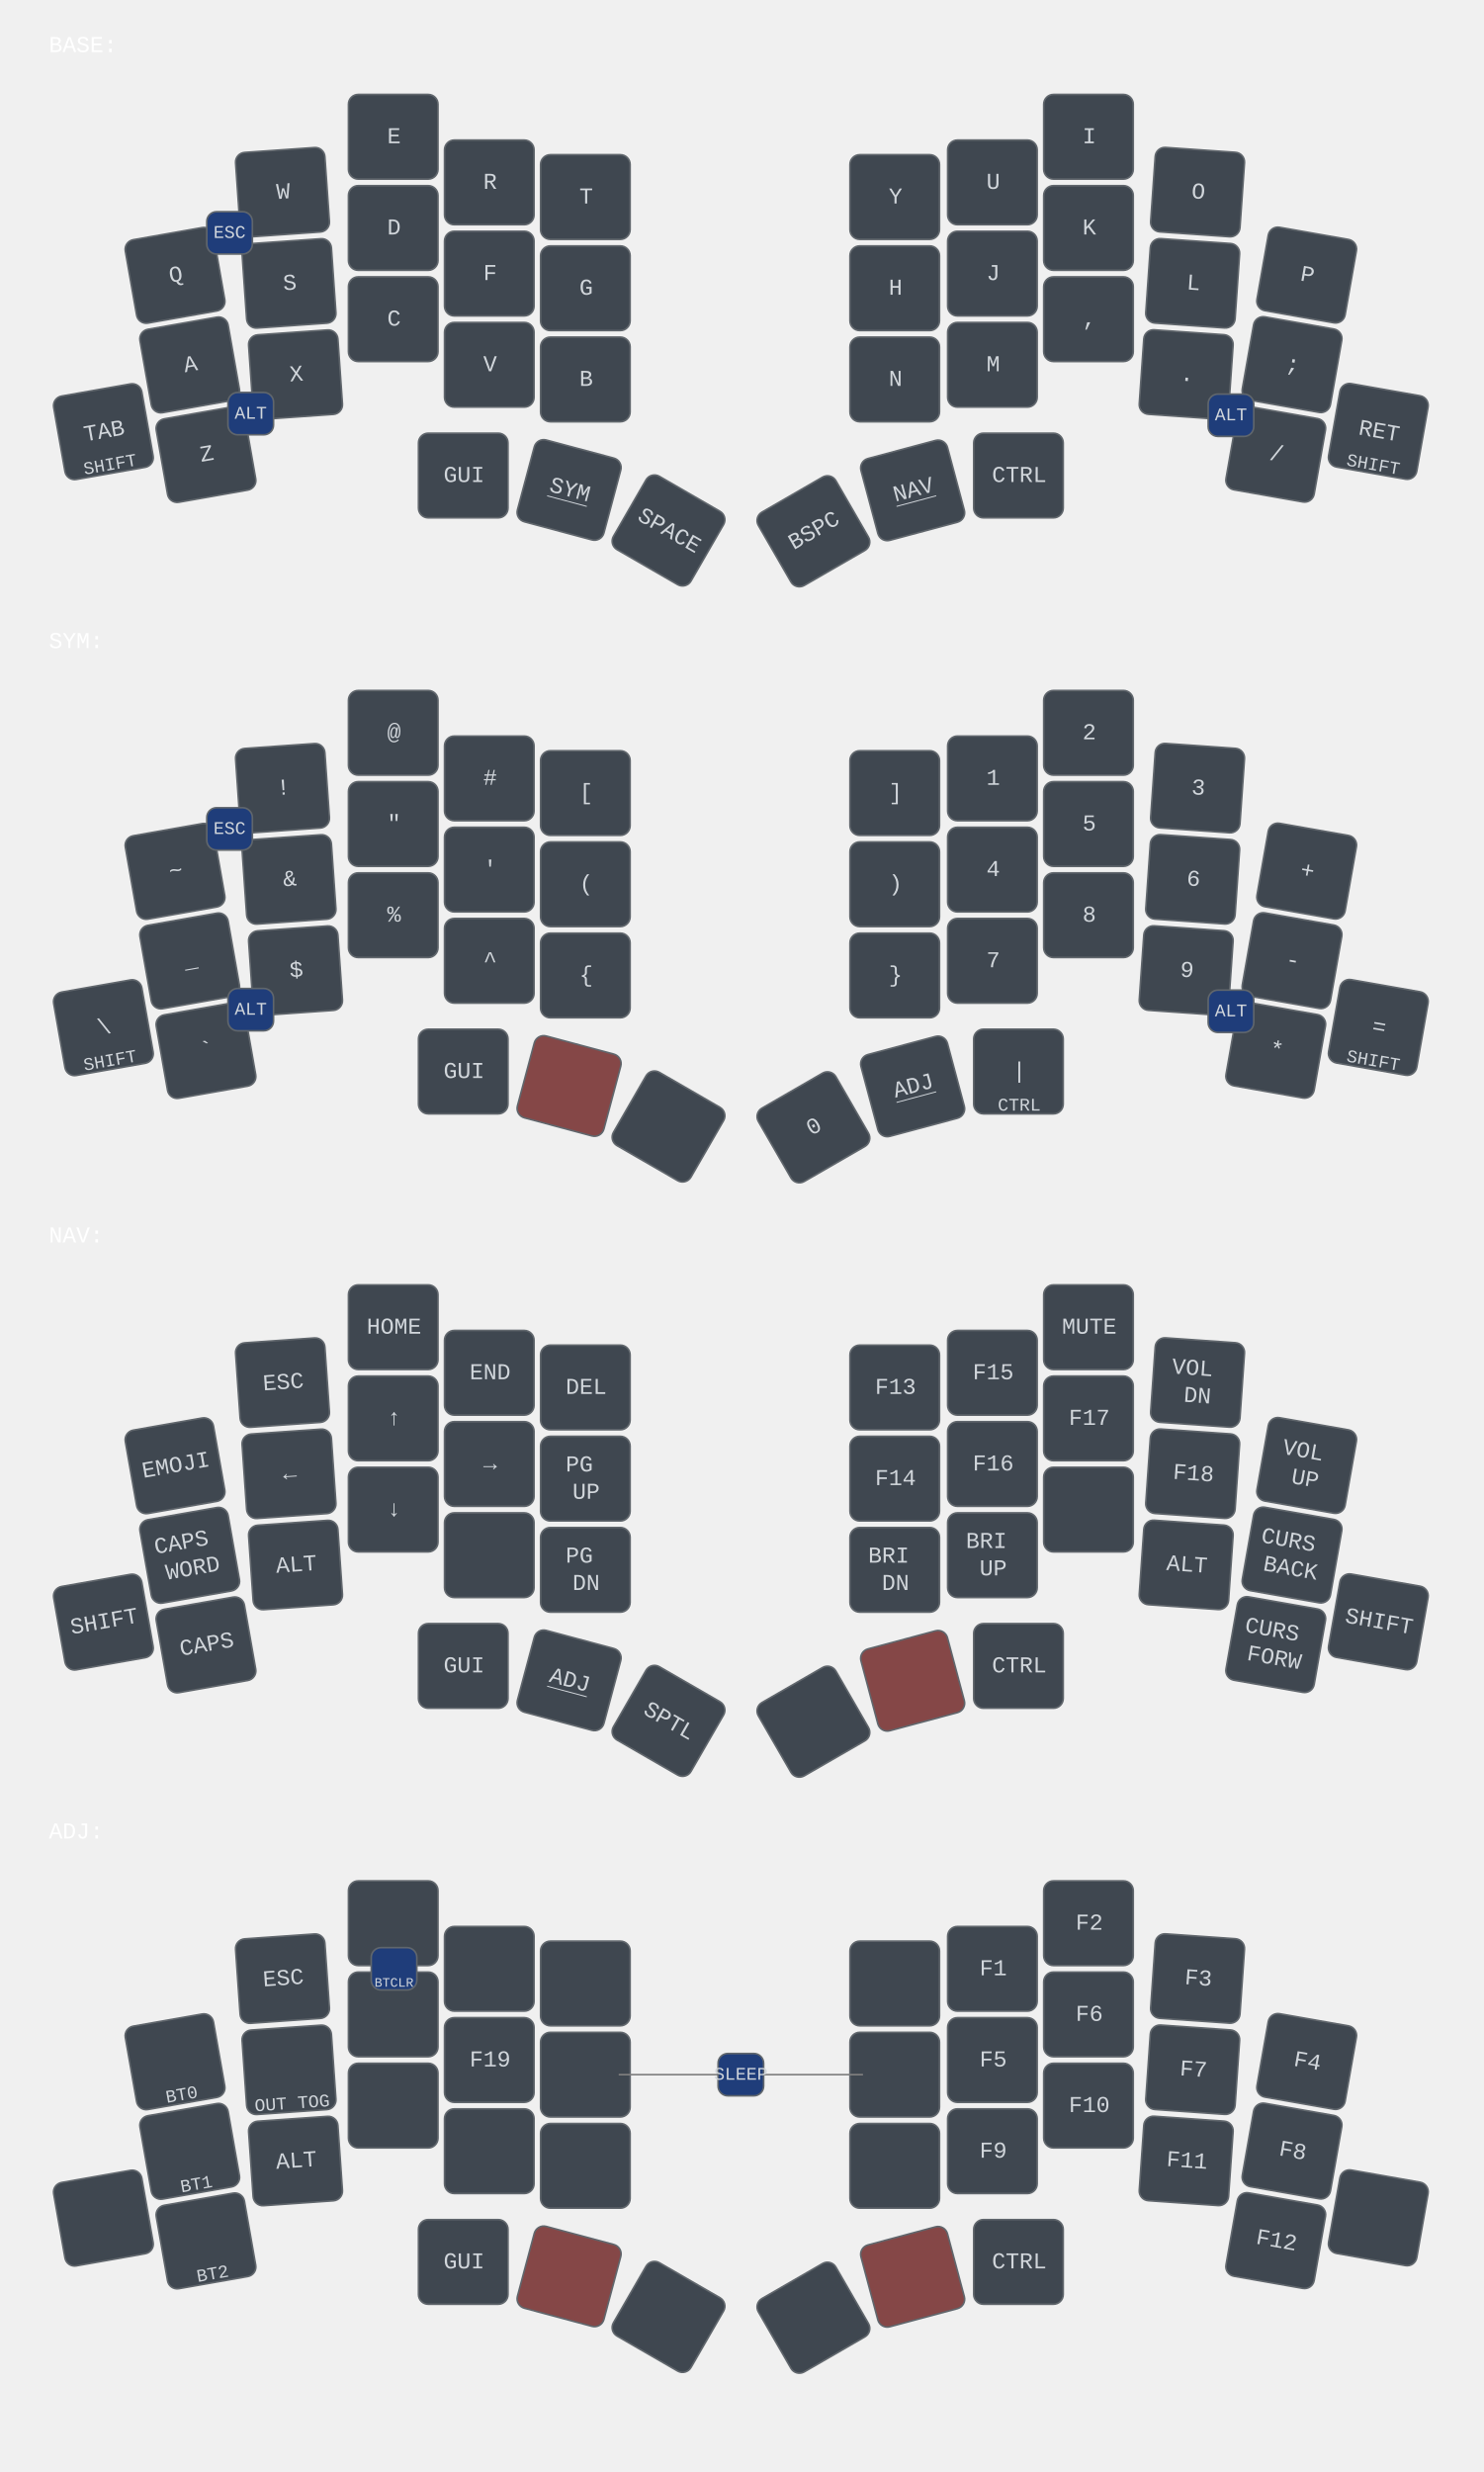
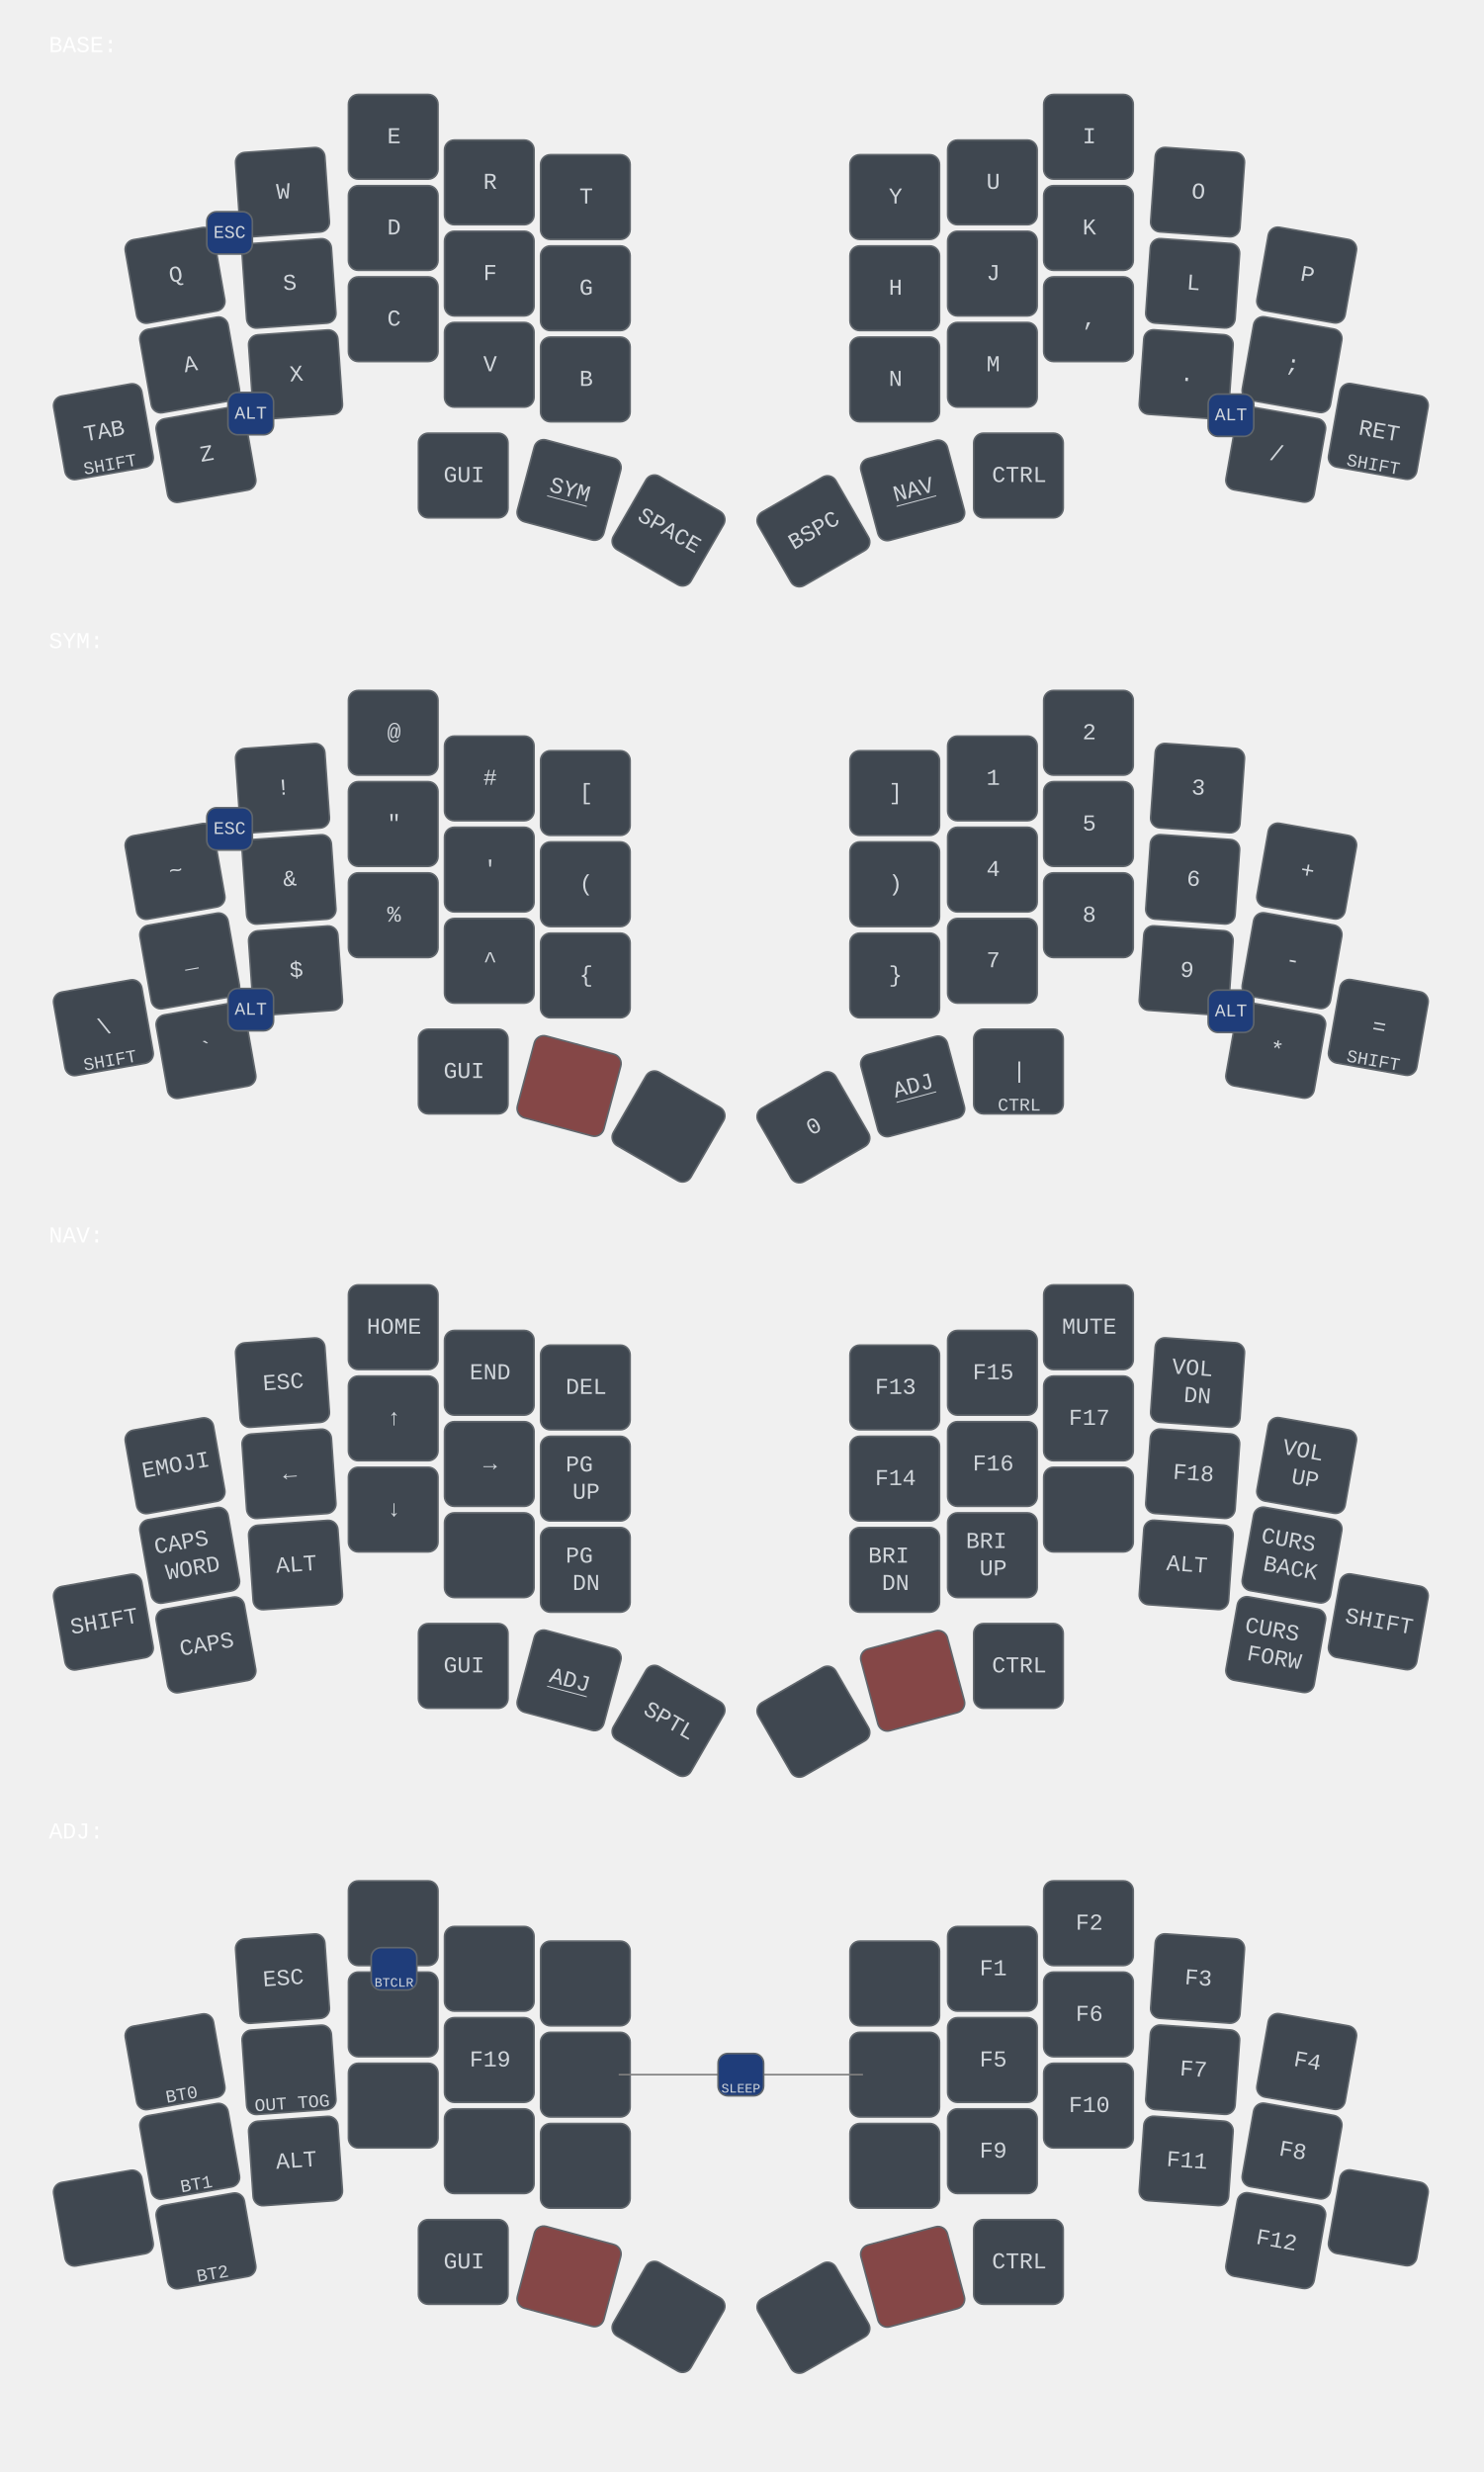
<svg xmlns="http://www.w3.org/2000/svg" width="911" height="1518" viewBox="0 0 911 1518" class="keymap">
  <style>/* inherit to force styles through use tags */
svg path {
    fill: inherit;
}

/* font and background color specifications */
svg.keymap {
    font-family: SFMono-Regular,Consolas,Liberation Mono,Menlo,monospace;
    font-size: 14px;
    font-kerning: normal;
    text-rendering: optimizeLegibility;
    fill: #24292e;
}

/* default key styling */
rect.key {
    fill: #f6f8fa;
}

rect.key, rect.combo {
    stroke: #c9cccf;
    stroke-width: 1;
}

/* default key side styling, only used is draw_key_sides is set */
rect.side {
    filter: brightness(90%);
}

/* color accent for combo boxes */
rect.combo, rect.combo-separate {
    fill: #cdf;
}

/* color accent for held keys */
rect.held, rect.combo.held {
    fill: #fdd;
}

/* color accent for ghost (optional) keys */
rect.ghost, rect.combo.ghost {
    stroke-dasharray: 4, 4;
    stroke-width: 2;
}

text {
    text-anchor: middle;
    dominant-baseline: middle;
}

/* styling for layer labels */
text.label {
    font-weight: bold;
    text-anchor: start;
    stroke: white;
    stroke-width: 4;
    paint-order: stroke;
}

/* styling for optional footer */
text.footer {
    text-anchor: end;
    dominant-baseline: auto;
    stroke: white;
    stroke-width: 4;
    paint-order: stroke;
}

/* styling for combo tap, and key non-tap label text */
text.combo, text.hold, text.shifted, text.left, text.right {
    font-size: 11px;
}

text.hold {
    text-anchor: middle;
    dominant-baseline: auto;
}

text.shifted {
    text-anchor: middle;
    dominant-baseline: hanging;
}

text.left {
    text-anchor: start;
}

text.right {
    text-anchor: end;
}

text.layer-activator {
    text-decoration: underline;
}

/* styling for hold/shifted label text in combo box */
text.combo.hold, text.combo.shifted, text.combo.left, text.combo.right {
    font-size: 8px;
}

/* lighter symbol for transparent keys */
text.trans {
    fill: #7b7e81;
}

/* styling for combo dendrons */
path.combo {
    stroke-width: 1;
    stroke: gray;
    fill: none;
}

/* Start Tabler Icons Cleanup */
/* cannot use height/width with glyphs */
.icon-tabler &gt; path {
    fill: inherit;
    stroke: inherit;
    stroke-width: 2;
}
/* hide tabler's default box */
.icon-tabler &gt; path[stroke="none"][fill="none"] {
    visibility: hidden;
}
/* End Tabler Icons Cleanup */

svg.keymap { fill: #d1d6db; }
rect.key { fill: #3f4750; }
rect.key, rect.combo { stroke: #60666c; }
rect.combo, rect.combo-separate { fill: #1f3d7a; }
rect.held, rect.combo.held { fill: #854747; }
text.label, text.footer { stroke: black; }
text.trans { fill: #7e8184; }
path.combo { stroke: #7f7f7f; }

text.label, text.footer {
  stroke: none;
  fill: #FFF;
  font-weight: 500; 
  paint-order: normal;
}
</style>
  <g transform="translate(30, 0)" class="layer-BASE">
    <text x="0" y="28" class="label" id="BASE">BASE:</text>
    <g transform="translate(0, 56)">
      <g transform="translate(78, 113) rotate(-10.0)" class="key keypos-0">
        <rect rx="6" ry="6" x="-28" y="-26" width="55" height="52" class="key" />
        <text x="0" y="0" class="key tap">Q</text>
      </g>
      <g transform="translate(144, 62) rotate(-4.0)" class="key keypos-1">
        <rect rx="6" ry="6" x="-28" y="-26" width="55" height="52" class="key" />
        <text x="0" y="0" class="key tap">W</text>
      </g>
      <g transform="translate(212, 28)" class="key keypos-2">
        <rect rx="6" ry="6" x="-28" y="-26" width="55" height="52" class="key" />
        <text x="0" y="0" class="key tap">E</text>
      </g>
      <g transform="translate(271, 56)" class="key keypos-3">
        <rect rx="6" ry="6" x="-28" y="-26" width="55" height="52" class="key" />
        <text x="0" y="0" class="key tap">R</text>
      </g>
      <g transform="translate(330, 65)" class="key keypos-4">
        <rect rx="6" ry="6" x="-28" y="-26" width="55" height="52" class="key" />
        <text x="0" y="0" class="key tap">T</text>
      </g>
      <g transform="translate(520, 65)" class="key keypos-5">
        <rect rx="6" ry="6" x="-28" y="-26" width="55" height="52" class="key" />
        <text x="0" y="0" class="key tap">Y</text>
      </g>
      <g transform="translate(580, 56)" class="key keypos-6">
        <rect rx="6" ry="6" x="-28" y="-26" width="55" height="52" class="key" />
        <text x="0" y="0" class="key tap">U</text>
      </g>
      <g transform="translate(639, 28)" class="key keypos-7">
        <rect rx="6" ry="6" x="-28" y="-26" width="55" height="52" class="key" />
        <text x="0" y="0" class="key tap">I</text>
      </g>
      <g transform="translate(706, 62) rotate(4.0)" class="key keypos-8">
        <rect rx="6" ry="6" x="-28" y="-26" width="55" height="52" class="key" />
        <text x="0" y="0" class="key tap">O</text>
      </g>
      <g transform="translate(773, 113) rotate(10.0)" class="key keypos-9">
        <rect rx="6" ry="6" x="-28" y="-26" width="55" height="52" class="key" />
        <text x="0" y="0" class="key tap">P</text>
      </g>
      <g transform="translate(87, 168) rotate(-10.0)" class="key keypos-10">
        <rect rx="6" ry="6" x="-28" y="-26" width="55" height="52" class="key" />
        <text x="0" y="0" class="key tap">A</text>
      </g>
      <g transform="translate(148, 118) rotate(-4.0)" class="key keypos-11">
        <rect rx="6" ry="6" x="-28" y="-26" width="55" height="52" class="key" />
        <text x="0" y="0" class="key tap">S</text>
      </g>
      <g transform="translate(212, 84)" class="key keypos-12">
        <rect rx="6" ry="6" x="-28" y="-26" width="55" height="52" class="key" />
        <text x="0" y="0" class="key tap">D</text>
      </g>
      <g transform="translate(271, 112)" class="key keypos-13">
        <rect rx="6" ry="6" x="-28" y="-26" width="55" height="52" class="key" />
        <text x="0" y="0" class="key tap">F</text>
      </g>
      <g transform="translate(330, 121)" class="key keypos-14">
        <rect rx="6" ry="6" x="-28" y="-26" width="55" height="52" class="key" />
        <text x="0" y="0" class="key tap">G</text>
      </g>
      <g transform="translate(520, 121)" class="key keypos-15">
        <rect rx="6" ry="6" x="-28" y="-26" width="55" height="52" class="key" />
        <text x="0" y="0" class="key tap">H</text>
      </g>
      <g transform="translate(580, 112)" class="key keypos-16">
        <rect rx="6" ry="6" x="-28" y="-26" width="55" height="52" class="key" />
        <text x="0" y="0" class="key tap">J</text>
      </g>
      <g transform="translate(639, 84)" class="key keypos-17">
        <rect rx="6" ry="6" x="-28" y="-26" width="55" height="52" class="key" />
        <text x="0" y="0" class="key tap">K</text>
      </g>
      <g transform="translate(703, 118) rotate(4.0)" class="key keypos-18">
        <rect rx="6" ry="6" x="-28" y="-26" width="55" height="52" class="key" />
        <text x="0" y="0" class="key tap">L</text>
      </g>
      <g transform="translate(764, 168) rotate(10.0)" class="key keypos-19">
        <rect rx="6" ry="6" x="-28" y="-26" width="55" height="52" class="key" />
        <text x="0" y="0" class="key tap">;</text>
      </g>
      <g transform="translate(34, 209) rotate(-10.0)" class="key keypos-20">
        <rect rx="6" ry="6" x="-28" y="-26" width="55" height="52" class="key" />
        <text x="0" y="0" class="key tap">TAB</text>
        <text x="0" y="24" class="key hold">SHIFT</text>
      </g>
      <g transform="translate(97, 223) rotate(-10.0)" class="key keypos-21">
        <rect rx="6" ry="6" x="-28" y="-26" width="55" height="52" class="key" />
        <text x="0" y="0" class="key tap">Z</text>
      </g>
      <g transform="translate(152, 174) rotate(-4.0)" class="key keypos-22">
        <rect rx="6" ry="6" x="-28" y="-26" width="55" height="52" class="key" />
        <text x="0" y="0" class="key tap">X</text>
      </g>
      <g transform="translate(212, 140)" class="key keypos-23">
        <rect rx="6" ry="6" x="-28" y="-26" width="55" height="52" class="key" />
        <text x="0" y="0" class="key tap">C</text>
      </g>
      <g transform="translate(271, 168)" class="key keypos-24">
        <rect rx="6" ry="6" x="-28" y="-26" width="55" height="52" class="key" />
        <text x="0" y="0" class="key tap">V</text>
      </g>
      <g transform="translate(330, 177)" class="key keypos-25">
        <rect rx="6" ry="6" x="-28" y="-26" width="55" height="52" class="key" />
        <text x="0" y="0" class="key tap">B</text>
      </g>
      <g transform="translate(520, 177)" class="key keypos-26">
        <rect rx="6" ry="6" x="-28" y="-26" width="55" height="52" class="key" />
        <text x="0" y="0" class="key tap">N</text>
      </g>
      <g transform="translate(580, 168)" class="key keypos-27">
        <rect rx="6" ry="6" x="-28" y="-26" width="55" height="52" class="key" />
        <text x="0" y="0" class="key tap">M</text>
      </g>
      <g transform="translate(639, 140)" class="key keypos-28">
        <rect rx="6" ry="6" x="-28" y="-26" width="55" height="52" class="key" />
        <text x="0" y="0" class="key tap">,</text>
      </g>
      <g transform="translate(699, 174) rotate(4.0)" class="key keypos-29">
        <rect rx="6" ry="6" x="-28" y="-26" width="55" height="52" class="key" />
        <text x="0" y="0" class="key tap">.</text>
      </g>
      <g transform="translate(754, 223) rotate(10.0)" class="key keypos-30">
        <rect rx="6" ry="6" x="-28" y="-26" width="55" height="52" class="key" />
        <text x="0" y="0" class="key tap">/</text>
      </g>
      <g transform="translate(817, 209) rotate(10.0)" class="key keypos-31">
        <rect rx="6" ry="6" x="-28" y="-26" width="55" height="52" class="key" />
        <text x="0" y="0" class="key tap">RET</text>
        <text x="0" y="24" class="key hold">SHIFT</text>
      </g>
      <g transform="translate(255, 236)" class="key keypos-32">
        <rect rx="6" ry="6" x="-28" y="-26" width="55" height="52" class="key" />
        <text x="0" y="0" class="key tap">GUI</text>
      </g>
      <g transform="translate(320, 245) rotate(15.0)" class="key keypos-33">
        <rect rx="6" ry="6" x="-28" y="-26" width="55" height="52" class="key" />
        <a href="#SYM">
          <text x="0" y="0" class="key tap layer-activator">SYM</text>
        </a>
      </g>
      <g transform="translate(381, 270) rotate(30.0)" class="key keypos-34">
        <rect rx="6" ry="6" x="-28" y="-26" width="55" height="52" class="key" />
        <text x="0" y="0" class="key tap">SPACE</text>
      </g>
      <g transform="translate(470, 270) rotate(-30.0)" class="key keypos-35">
        <rect rx="6" ry="6" x="-28" y="-26" width="55" height="52" class="key" />
        <text x="0" y="0" class="key tap">BSPC</text>
      </g>
      <g transform="translate(531, 245) rotate(-15.0)" class="key keypos-36">
        <rect rx="6" ry="6" x="-28" y="-26" width="55" height="52" class="key" />
        <a href="#NAV">
          <text x="0" y="0" class="key tap layer-activator">NAV</text>
        </a>
      </g>
      <g transform="translate(596, 236)" class="key keypos-37">
        <rect rx="6" ry="6" x="-28" y="-26" width="55" height="52" class="key" />
        <text x="0" y="0" class="key tap">CTRL</text>
      </g>
      <g class="combo combopos-0">
        <rect rx="6" ry="6" x="97" y="74" width="28" height="26" class="combo" />
        <text x="111" y="87" class="combo tap">ESC</text>
      </g>
      <g class="combo combopos-1">
        <rect rx="6" ry="6" x="110" y="185" width="28" height="26" class="combo" />
        <text x="124" y="198" class="combo tap">ALT</text>
      </g>
      <g class="combo combopos-2">
        <rect rx="6" ry="6" x="712" y="186" width="28" height="26" class="combo" />
        <text x="726" y="199" class="combo tap">ALT</text>
      </g>
    </g>
  </g>
  <g transform="translate(30, 366)" class="layer-SYM">
    <text x="0" y="28" class="label" id="SYM">SYM:</text>
    <g transform="translate(0, 56)">
      <g transform="translate(78, 113) rotate(-10.0)" class="key keypos-0">
        <rect rx="6" ry="6" x="-28" y="-26" width="55" height="52" class="key" />
        <text x="0" y="0" class="key tap">~</text>
      </g>
      <g transform="translate(144, 62) rotate(-4.0)" class="key keypos-1">
        <rect rx="6" ry="6" x="-28" y="-26" width="55" height="52" class="key" />
        <text x="0" y="0" class="key tap">!</text>
      </g>
      <g transform="translate(212, 28)" class="key keypos-2">
        <rect rx="6" ry="6" x="-28" y="-26" width="55" height="52" class="key" />
        <text x="0" y="0" class="key tap">@</text>
      </g>
      <g transform="translate(271, 56)" class="key keypos-3">
        <rect rx="6" ry="6" x="-28" y="-26" width="55" height="52" class="key" />
        <text x="0" y="0" class="key tap">#</text>
      </g>
      <g transform="translate(330, 65)" class="key keypos-4">
        <rect rx="6" ry="6" x="-28" y="-26" width="55" height="52" class="key" />
        <text x="0" y="0" class="key tap">[</text>
      </g>
      <g transform="translate(520, 65)" class="key keypos-5">
        <rect rx="6" ry="6" x="-28" y="-26" width="55" height="52" class="key" />
        <text x="0" y="0" class="key tap">]</text>
      </g>
      <g transform="translate(580, 56)" class="key keypos-6">
        <rect rx="6" ry="6" x="-28" y="-26" width="55" height="52" class="key" />
        <text x="0" y="0" class="key tap">1</text>
      </g>
      <g transform="translate(639, 28)" class="key keypos-7">
        <rect rx="6" ry="6" x="-28" y="-26" width="55" height="52" class="key" />
        <text x="0" y="0" class="key tap">2</text>
      </g>
      <g transform="translate(706, 62) rotate(4.0)" class="key keypos-8">
        <rect rx="6" ry="6" x="-28" y="-26" width="55" height="52" class="key" />
        <text x="0" y="0" class="key tap">3</text>
      </g>
      <g transform="translate(773, 113) rotate(10.0)" class="key keypos-9">
        <rect rx="6" ry="6" x="-28" y="-26" width="55" height="52" class="key" />
        <text x="0" y="0" class="key tap">+</text>
      </g>
      <g transform="translate(87, 168) rotate(-10.0)" class="key keypos-10">
        <rect rx="6" ry="6" x="-28" y="-26" width="55" height="52" class="key" />
        <text x="0" y="0" class="key tap">_</text>
      </g>
      <g transform="translate(148, 118) rotate(-4.0)" class="key keypos-11">
        <rect rx="6" ry="6" x="-28" y="-26" width="55" height="52" class="key" />
        <text x="0" y="0" class="key tap">&amp;</text>
      </g>
      <g transform="translate(212, 84)" class="key keypos-12">
        <rect rx="6" ry="6" x="-28" y="-26" width="55" height="52" class="key" />
        <text x="0" y="0" class="key tap">"</text>
      </g>
      <g transform="translate(271, 112)" class="key keypos-13">
        <rect rx="6" ry="6" x="-28" y="-26" width="55" height="52" class="key" />
        <text x="0" y="0" class="key tap">'</text>
      </g>
      <g transform="translate(330, 121)" class="key keypos-14">
        <rect rx="6" ry="6" x="-28" y="-26" width="55" height="52" class="key" />
        <text x="0" y="0" class="key tap">(</text>
      </g>
      <g transform="translate(520, 121)" class="key keypos-15">
        <rect rx="6" ry="6" x="-28" y="-26" width="55" height="52" class="key" />
        <text x="0" y="0" class="key tap">)</text>
      </g>
      <g transform="translate(580, 112)" class="key keypos-16">
        <rect rx="6" ry="6" x="-28" y="-26" width="55" height="52" class="key" />
        <text x="0" y="0" class="key tap">4</text>
      </g>
      <g transform="translate(639, 84)" class="key keypos-17">
        <rect rx="6" ry="6" x="-28" y="-26" width="55" height="52" class="key" />
        <text x="0" y="0" class="key tap">5</text>
      </g>
      <g transform="translate(703, 118) rotate(4.0)" class="key keypos-18">
        <rect rx="6" ry="6" x="-28" y="-26" width="55" height="52" class="key" />
        <text x="0" y="0" class="key tap">6</text>
      </g>
      <g transform="translate(764, 168) rotate(10.0)" class="key keypos-19">
        <rect rx="6" ry="6" x="-28" y="-26" width="55" height="52" class="key" />
        <text x="0" y="0" class="key tap">-</text>
      </g>
      <g transform="translate(34, 209) rotate(-10.0)" class="key keypos-20">
        <rect rx="6" ry="6" x="-28" y="-26" width="55" height="52" class="key" />
        <text x="0" y="0" class="key tap">\</text>
        <text x="0" y="24" class="key hold">SHIFT</text>
      </g>
      <g transform="translate(97, 223) rotate(-10.0)" class="key keypos-21">
        <rect rx="6" ry="6" x="-28" y="-26" width="55" height="52" class="key" />
        <text x="0" y="0" class="key tap">`</text>
      </g>
      <g transform="translate(152, 174) rotate(-4.0)" class="key keypos-22">
        <rect rx="6" ry="6" x="-28" y="-26" width="55" height="52" class="key" />
        <text x="0" y="0" class="key tap">$</text>
      </g>
      <g transform="translate(212, 140)" class="key keypos-23">
        <rect rx="6" ry="6" x="-28" y="-26" width="55" height="52" class="key" />
        <text x="0" y="0" class="key tap">%</text>
      </g>
      <g transform="translate(271, 168)" class="key keypos-24">
        <rect rx="6" ry="6" x="-28" y="-26" width="55" height="52" class="key" />
        <text x="0" y="0" class="key tap">^</text>
      </g>
      <g transform="translate(330, 177)" class="key keypos-25">
        <rect rx="6" ry="6" x="-28" y="-26" width="55" height="52" class="key" />
        <text x="0" y="0" class="key tap">{</text>
      </g>
      <g transform="translate(520, 177)" class="key keypos-26">
        <rect rx="6" ry="6" x="-28" y="-26" width="55" height="52" class="key" />
        <text x="0" y="0" class="key tap">}</text>
      </g>
      <g transform="translate(580, 168)" class="key keypos-27">
        <rect rx="6" ry="6" x="-28" y="-26" width="55" height="52" class="key" />
        <text x="0" y="0" class="key tap">7</text>
      </g>
      <g transform="translate(639, 140)" class="key keypos-28">
        <rect rx="6" ry="6" x="-28" y="-26" width="55" height="52" class="key" />
        <text x="0" y="0" class="key tap">8</text>
      </g>
      <g transform="translate(699, 174) rotate(4.0)" class="key keypos-29">
        <rect rx="6" ry="6" x="-28" y="-26" width="55" height="52" class="key" />
        <text x="0" y="0" class="key tap">9</text>
      </g>
      <g transform="translate(754, 223) rotate(10.0)" class="key keypos-30">
        <rect rx="6" ry="6" x="-28" y="-26" width="55" height="52" class="key" />
        <text x="0" y="0" class="key tap">*</text>
      </g>
      <g transform="translate(817, 209) rotate(10.0)" class="key keypos-31">
        <rect rx="6" ry="6" x="-28" y="-26" width="55" height="52" class="key" />
        <text x="0" y="0" class="key tap">=</text>
        <text x="0" y="24" class="key hold">SHIFT</text>
      </g>
      <g transform="translate(255, 236)" class="key keypos-32">
        <rect rx="6" ry="6" x="-28" y="-26" width="55" height="52" class="key" />
        <text x="0" y="0" class="key tap">GUI</text>
      </g>
      <g transform="translate(320, 245) rotate(15.0)" class="key held keypos-33">
        <rect rx="6" ry="6" x="-28" y="-26" width="55" height="52" class="key held" />
      </g>
      <g transform="translate(381, 270) rotate(30.0)" class="key keypos-34">
        <rect rx="6" ry="6" x="-28" y="-26" width="55" height="52" class="key" />
      </g>
      <g transform="translate(470, 270) rotate(-30.0)" class="key keypos-35">
        <rect rx="6" ry="6" x="-28" y="-26" width="55" height="52" class="key" />
        <text x="0" y="0" class="key tap">0</text>
      </g>
      <g transform="translate(531, 245) rotate(-15.0)" class="key keypos-36">
        <rect rx="6" ry="6" x="-28" y="-26" width="55" height="52" class="key" />
        <a href="#ADJ">
          <text x="0" y="0" class="key tap layer-activator">ADJ</text>
        </a>
      </g>
      <g transform="translate(596, 236)" class="key keypos-37">
        <rect rx="6" ry="6" x="-28" y="-26" width="55" height="52" class="key" />
        <text x="0" y="0" class="key tap">|</text>
        <text x="0" y="24" class="key hold">CTRL</text>
      </g>
      <g class="combo combopos-0">
        <rect rx="6" ry="6" x="97" y="74" width="28" height="26" class="combo" />
        <text x="111" y="87" class="combo tap">ESC</text>
      </g>
      <g class="combo combopos-1">
        <rect rx="6" ry="6" x="110" y="185" width="28" height="26" class="combo" />
        <text x="124" y="198" class="combo tap">ALT</text>
      </g>
      <g class="combo combopos-2">
        <rect rx="6" ry="6" x="712" y="186" width="28" height="26" class="combo" />
        <text x="726" y="199" class="combo tap">ALT</text>
      </g>
    </g>
  </g>
  <g transform="translate(30, 731)" class="layer-NAV">
    <text x="0" y="28" class="label" id="NAV">NAV:</text>
    <g transform="translate(0, 56)">
      <g transform="translate(78, 113) rotate(-10.0)" class="key keypos-0">
        <rect rx="6" ry="6" x="-28" y="-26" width="55" height="52" class="key" />
        <text x="0" y="0" class="key tap">EMOJI</text>
      </g>
      <g transform="translate(144, 62) rotate(-4.0)" class="key keypos-1">
        <rect rx="6" ry="6" x="-28" y="-26" width="55" height="52" class="key" />
        <text x="0" y="0" class="key tap">ESC</text>
      </g>
      <g transform="translate(212, 28)" class="key keypos-2">
        <rect rx="6" ry="6" x="-28" y="-26" width="55" height="52" class="key" />
        <text x="0" y="0" class="key tap">HOME</text>
      </g>
      <g transform="translate(271, 56)" class="key keypos-3">
        <rect rx="6" ry="6" x="-28" y="-26" width="55" height="52" class="key" />
        <text x="0" y="0" class="key tap">END</text>
      </g>
      <g transform="translate(330, 65)" class="key keypos-4">
        <rect rx="6" ry="6" x="-28" y="-26" width="55" height="52" class="key" />
        <text x="0" y="0" class="key tap">DEL</text>
      </g>
      <g transform="translate(520, 65)" class="key keypos-5">
        <rect rx="6" ry="6" x="-28" y="-26" width="55" height="52" class="key" />
        <text x="0" y="0" class="key tap">F13</text>
      </g>
      <g transform="translate(580, 56)" class="key keypos-6">
        <rect rx="6" ry="6" x="-28" y="-26" width="55" height="52" class="key" />
        <text x="0" y="0" class="key tap">F15</text>
      </g>
      <g transform="translate(639, 28)" class="key keypos-7">
        <rect rx="6" ry="6" x="-28" y="-26" width="55" height="52" class="key" />
        <text x="0" y="0" class="key tap">MUTE</text>
      </g>
      <g transform="translate(706, 62) rotate(4.0)" class="key keypos-8">
        <rect rx="6" ry="6" x="-28" y="-26" width="55" height="52" class="key" />
        <text x="0" y="0" class="key tap">
          <tspan x="0" dy="-0.6em">VOL</tspan>
          <tspan x="0" dy="1.2em">DN</tspan>
        </text>
      </g>
      <g transform="translate(773, 113) rotate(10.0)" class="key keypos-9">
        <rect rx="6" ry="6" x="-28" y="-26" width="55" height="52" class="key" />
        <text x="0" y="0" class="key tap">
          <tspan x="0" dy="-0.6em">VOL</tspan>
          <tspan x="0" dy="1.2em">UP</tspan>
        </text>
      </g>
      <g transform="translate(87, 168) rotate(-10.0)" class="key keypos-10">
        <rect rx="6" ry="6" x="-28" y="-26" width="55" height="52" class="key" />
        <text x="0" y="0" class="key tap">
          <tspan x="0" dy="-0.6em">CAPS</tspan>
          <tspan x="0" dy="1.2em">WORD</tspan>
        </text>
      </g>
      <g transform="translate(148, 118) rotate(-4.0)" class="key keypos-11">
        <rect rx="6" ry="6" x="-28" y="-26" width="55" height="52" class="key" />
        <text x="0" y="0" class="key tap">←</text>
      </g>
      <g transform="translate(212, 84)" class="key keypos-12">
        <rect rx="6" ry="6" x="-28" y="-26" width="55" height="52" class="key" />
        <text x="0" y="0" class="key tap">↑</text>
      </g>
      <g transform="translate(271, 112)" class="key keypos-13">
        <rect rx="6" ry="6" x="-28" y="-26" width="55" height="52" class="key" />
        <text x="0" y="0" class="key tap">→</text>
      </g>
      <g transform="translate(330, 121)" class="key keypos-14">
        <rect rx="6" ry="6" x="-28" y="-26" width="55" height="52" class="key" />
        <text x="0" y="0" class="key tap">
          <tspan x="0" dy="-0.6em">PG</tspan>
          <tspan x="0" dy="1.2em">UP</tspan>
        </text>
      </g>
      <g transform="translate(520, 121)" class="key keypos-15">
        <rect rx="6" ry="6" x="-28" y="-26" width="55" height="52" class="key" />
        <text x="0" y="0" class="key tap">F14</text>
      </g>
      <g transform="translate(580, 112)" class="key keypos-16">
        <rect rx="6" ry="6" x="-28" y="-26" width="55" height="52" class="key" />
        <text x="0" y="0" class="key tap">F16</text>
      </g>
      <g transform="translate(639, 84)" class="key keypos-17">
        <rect rx="6" ry="6" x="-28" y="-26" width="55" height="52" class="key" />
        <text x="0" y="0" class="key tap">F17</text>
      </g>
      <g transform="translate(703, 118) rotate(4.0)" class="key keypos-18">
        <rect rx="6" ry="6" x="-28" y="-26" width="55" height="52" class="key" />
        <text x="0" y="0" class="key tap">F18</text>
      </g>
      <g transform="translate(764, 168) rotate(10.0)" class="key keypos-19">
        <rect rx="6" ry="6" x="-28" y="-26" width="55" height="52" class="key" />
        <text x="0" y="0" class="key tap">
          <tspan x="0" dy="-0.6em">CURS</tspan>
          <tspan x="0" dy="1.2em">BACK</tspan>
        </text>
      </g>
      <g transform="translate(34, 209) rotate(-10.0)" class="key keypos-20">
        <rect rx="6" ry="6" x="-28" y="-26" width="55" height="52" class="key" />
        <text x="0" y="0" class="key tap">SHIFT</text>
      </g>
      <g transform="translate(97, 223) rotate(-10.0)" class="key keypos-21">
        <rect rx="6" ry="6" x="-28" y="-26" width="55" height="52" class="key" />
        <text x="0" y="0" class="key tap">CAPS</text>
      </g>
      <g transform="translate(152, 174) rotate(-4.0)" class="key keypos-22">
        <rect rx="6" ry="6" x="-28" y="-26" width="55" height="52" class="key" />
        <text x="0" y="0" class="key tap">ALT</text>
      </g>
      <g transform="translate(212, 140)" class="key keypos-23">
        <rect rx="6" ry="6" x="-28" y="-26" width="55" height="52" class="key" />
        <text x="0" y="0" class="key tap">↓</text>
      </g>
      <g transform="translate(271, 168)" class="key keypos-24">
        <rect rx="6" ry="6" x="-28" y="-26" width="55" height="52" class="key" />
      </g>
      <g transform="translate(330, 177)" class="key keypos-25">
        <rect rx="6" ry="6" x="-28" y="-26" width="55" height="52" class="key" />
        <text x="0" y="0" class="key tap">
          <tspan x="0" dy="-0.6em">PG</tspan>
          <tspan x="0" dy="1.2em">DN</tspan>
        </text>
      </g>
      <g transform="translate(520, 177)" class="key keypos-26">
        <rect rx="6" ry="6" x="-28" y="-26" width="55" height="52" class="key" />
        <text x="0" y="0" class="key tap">
          <tspan x="0" dy="-0.6em">BRI</tspan>
          <tspan x="0" dy="1.2em">DN</tspan>
        </text>
      </g>
      <g transform="translate(580, 168)" class="key keypos-27">
        <rect rx="6" ry="6" x="-28" y="-26" width="55" height="52" class="key" />
        <text x="0" y="0" class="key tap">
          <tspan x="0" dy="-0.6em">BRI</tspan>
          <tspan x="0" dy="1.2em">UP</tspan>
        </text>
      </g>
      <g transform="translate(639, 140)" class="key keypos-28">
        <rect rx="6" ry="6" x="-28" y="-26" width="55" height="52" class="key" />
      </g>
      <g transform="translate(699, 174) rotate(4.0)" class="key keypos-29">
        <rect rx="6" ry="6" x="-28" y="-26" width="55" height="52" class="key" />
        <text x="0" y="0" class="key tap">ALT</text>
      </g>
      <g transform="translate(754, 223) rotate(10.0)" class="key keypos-30">
        <rect rx="6" ry="6" x="-28" y="-26" width="55" height="52" class="key" />
        <text x="0" y="0" class="key tap">
          <tspan x="0" dy="-0.6em">CURS</tspan>
          <tspan x="0" dy="1.2em">FORW</tspan>
        </text>
      </g>
      <g transform="translate(817, 209) rotate(10.0)" class="key keypos-31">
        <rect rx="6" ry="6" x="-28" y="-26" width="55" height="52" class="key" />
        <text x="0" y="0" class="key tap">SHIFT</text>
      </g>
      <g transform="translate(255, 236)" class="key keypos-32">
        <rect rx="6" ry="6" x="-28" y="-26" width="55" height="52" class="key" />
        <text x="0" y="0" class="key tap">GUI</text>
      </g>
      <g transform="translate(320, 245) rotate(15.0)" class="key keypos-33">
        <rect rx="6" ry="6" x="-28" y="-26" width="55" height="52" class="key" />
        <a href="#ADJ">
          <text x="0" y="0" class="key tap layer-activator">ADJ</text>
        </a>
      </g>
      <g transform="translate(381, 270) rotate(30.0)" class="key keypos-34">
        <rect rx="6" ry="6" x="-28" y="-26" width="55" height="52" class="key" />
        <text x="0" y="0" class="key tap">SPTL</text>
      </g>
      <g transform="translate(470, 270) rotate(-30.0)" class="key keypos-35">
        <rect rx="6" ry="6" x="-28" y="-26" width="55" height="52" class="key" />
      </g>
      <g transform="translate(531, 245) rotate(-15.0)" class="key held keypos-36">
        <rect rx="6" ry="6" x="-28" y="-26" width="55" height="52" class="key held" />
      </g>
      <g transform="translate(596, 236)" class="key keypos-37">
        <rect rx="6" ry="6" x="-28" y="-26" width="55" height="52" class="key" />
        <text x="0" y="0" class="key tap">CTRL</text>
      </g>
    </g>
  </g>
  <g transform="translate(30, 1097)" class="layer-ADJ">
    <text x="0" y="28" class="label" id="ADJ">ADJ:</text>
    <g transform="translate(0, 56)">
      <g transform="translate(78, 113) rotate(-10.0)" class="key keypos-0">
        <rect rx="6" ry="6" x="-28" y="-26" width="55" height="52" class="key" />
        <text x="0" y="24" class="key hold">BT0</text>
      </g>
      <g transform="translate(144, 62) rotate(-4.0)" class="key keypos-1">
        <rect rx="6" ry="6" x="-28" y="-26" width="55" height="52" class="key" />
        <text x="0" y="0" class="key tap">ESC</text>
      </g>
      <g transform="translate(212, 28)" class="key keypos-2">
        <rect rx="6" ry="6" x="-28" y="-26" width="55" height="52" class="key" />
      </g>
      <g transform="translate(271, 56)" class="key keypos-3">
        <rect rx="6" ry="6" x="-28" y="-26" width="55" height="52" class="key" />
      </g>
      <g transform="translate(330, 65)" class="key keypos-4">
        <rect rx="6" ry="6" x="-28" y="-26" width="55" height="52" class="key" />
      </g>
      <g transform="translate(520, 65)" class="key keypos-5">
        <rect rx="6" ry="6" x="-28" y="-26" width="55" height="52" class="key" />
      </g>
      <g transform="translate(580, 56)" class="key keypos-6">
        <rect rx="6" ry="6" x="-28" y="-26" width="55" height="52" class="key" />
        <text x="0" y="0" class="key tap">F1</text>
      </g>
      <g transform="translate(639, 28)" class="key keypos-7">
        <rect rx="6" ry="6" x="-28" y="-26" width="55" height="52" class="key" />
        <text x="0" y="0" class="key tap">F2</text>
      </g>
      <g transform="translate(706, 62) rotate(4.0)" class="key keypos-8">
        <rect rx="6" ry="6" x="-28" y="-26" width="55" height="52" class="key" />
        <text x="0" y="0" class="key tap">F3</text>
      </g>
      <g transform="translate(773, 113) rotate(10.0)" class="key keypos-9">
        <rect rx="6" ry="6" x="-28" y="-26" width="55" height="52" class="key" />
        <text x="0" y="0" class="key tap">F4</text>
      </g>
      <g transform="translate(87, 168) rotate(-10.0)" class="key keypos-10">
        <rect rx="6" ry="6" x="-28" y="-26" width="55" height="52" class="key" />
        <text x="0" y="24" class="key hold">BT1</text>
      </g>
      <g transform="translate(148, 118) rotate(-4.0)" class="key keypos-11">
        <rect rx="6" ry="6" x="-28" y="-26" width="55" height="52" class="key" />
        <text x="0" y="24" class="key hold">OUT TOG</text>
      </g>
      <g transform="translate(212, 84)" class="key keypos-12">
        <rect rx="6" ry="6" x="-28" y="-26" width="55" height="52" class="key" />
      </g>
      <g transform="translate(271, 112)" class="key keypos-13">
        <rect rx="6" ry="6" x="-28" y="-26" width="55" height="52" class="key" />
        <text x="0" y="0" class="key tap">F19</text>
      </g>
      <g transform="translate(330, 121)" class="key keypos-14">
        <rect rx="6" ry="6" x="-28" y="-26" width="55" height="52" class="key" />
      </g>
      <g transform="translate(520, 121)" class="key keypos-15">
        <rect rx="6" ry="6" x="-28" y="-26" width="55" height="52" class="key" />
      </g>
      <g transform="translate(580, 112)" class="key keypos-16">
        <rect rx="6" ry="6" x="-28" y="-26" width="55" height="52" class="key" />
        <text x="0" y="0" class="key tap">F5</text>
      </g>
      <g transform="translate(639, 84)" class="key keypos-17">
        <rect rx="6" ry="6" x="-28" y="-26" width="55" height="52" class="key" />
        <text x="0" y="0" class="key tap">F6</text>
      </g>
      <g transform="translate(703, 118) rotate(4.0)" class="key keypos-18">
        <rect rx="6" ry="6" x="-28" y="-26" width="55" height="52" class="key" />
        <text x="0" y="0" class="key tap">F7</text>
      </g>
      <g transform="translate(764, 168) rotate(10.0)" class="key keypos-19">
        <rect rx="6" ry="6" x="-28" y="-26" width="55" height="52" class="key" />
        <text x="0" y="0" class="key tap">F8</text>
      </g>
      <g transform="translate(34, 209) rotate(-10.0)" class="key keypos-20">
        <rect rx="6" ry="6" x="-28" y="-26" width="55" height="52" class="key" />
      </g>
      <g transform="translate(97, 223) rotate(-10.0)" class="key keypos-21">
        <rect rx="6" ry="6" x="-28" y="-26" width="55" height="52" class="key" />
        <text x="0" y="24" class="key hold">BT2</text>
      </g>
      <g transform="translate(152, 174) rotate(-4.0)" class="key keypos-22">
        <rect rx="6" ry="6" x="-28" y="-26" width="55" height="52" class="key" />
        <text x="0" y="0" class="key tap">ALT</text>
      </g>
      <g transform="translate(212, 140)" class="key keypos-23">
        <rect rx="6" ry="6" x="-28" y="-26" width="55" height="52" class="key" />
      </g>
      <g transform="translate(271, 168)" class="key keypos-24">
        <rect rx="6" ry="6" x="-28" y="-26" width="55" height="52" class="key" />
      </g>
      <g transform="translate(330, 177)" class="key keypos-25">
        <rect rx="6" ry="6" x="-28" y="-26" width="55" height="52" class="key" />
      </g>
      <g transform="translate(520, 177)" class="key keypos-26">
        <rect rx="6" ry="6" x="-28" y="-26" width="55" height="52" class="key" />
      </g>
      <g transform="translate(580, 168)" class="key keypos-27">
        <rect rx="6" ry="6" x="-28" y="-26" width="55" height="52" class="key" />
        <text x="0" y="0" class="key tap">F9</text>
      </g>
      <g transform="translate(639, 140)" class="key keypos-28">
        <rect rx="6" ry="6" x="-28" y="-26" width="55" height="52" class="key" />
        <text x="0" y="0" class="key tap">F10</text>
      </g>
      <g transform="translate(699, 174) rotate(4.0)" class="key keypos-29">
        <rect rx="6" ry="6" x="-28" y="-26" width="55" height="52" class="key" />
        <text x="0" y="0" class="key tap">F11</text>
      </g>
      <g transform="translate(754, 223) rotate(10.0)" class="key keypos-30">
        <rect rx="6" ry="6" x="-28" y="-26" width="55" height="52" class="key" />
        <text x="0" y="0" class="key tap">F12</text>
      </g>
      <g transform="translate(817, 209) rotate(10.0)" class="key keypos-31">
        <rect rx="6" ry="6" x="-28" y="-26" width="55" height="52" class="key" />
      </g>
      <g transform="translate(255, 236)" class="key keypos-32">
        <rect rx="6" ry="6" x="-28" y="-26" width="55" height="52" class="key" />
        <text x="0" y="0" class="key tap">GUI</text>
      </g>
      <g transform="translate(320, 245) rotate(15.0)" class="key held keypos-33">
        <rect rx="6" ry="6" x="-28" y="-26" width="55" height="52" class="key held" />
      </g>
      <g transform="translate(381, 270) rotate(30.0)" class="key keypos-34">
        <rect rx="6" ry="6" x="-28" y="-26" width="55" height="52" class="key" />
      </g>
      <g transform="translate(470, 270) rotate(-30.0)" class="key keypos-35">
        <rect rx="6" ry="6" x="-28" y="-26" width="55" height="52" class="key" />
      </g>
      <g transform="translate(531, 245) rotate(-15.0)" class="key held keypos-36">
        <rect rx="6" ry="6" x="-28" y="-26" width="55" height="52" class="key held" />
      </g>
      <g transform="translate(596, 236)" class="key keypos-37">
        <rect rx="6" ry="6" x="-28" y="-26" width="55" height="52" class="key" />
        <text x="0" y="0" class="key tap">CTRL</text>
      </g>
      <g class="combo combopos-0">
        <path d="M425,121 l-75,0" class="combo" />
        <path d="M425,121 l75,0" class="combo" />
        <rect rx="6" ry="6" x="411" y="108" width="28" height="26" class="combo" />
-         <text x="425" y="121" class="combo tap">SLEEP</text>
+         <text x="425" y="132" class="combo hold">SLEEP</text>
      </g>
      <g class="combo combopos-1">
        <rect rx="6" ry="6" x="198" y="43" width="28" height="26" class="combo" />
        <text x="212" y="67" class="combo hold">BTCLR</text>
      </g>
    </g>
  </g>
</svg>
